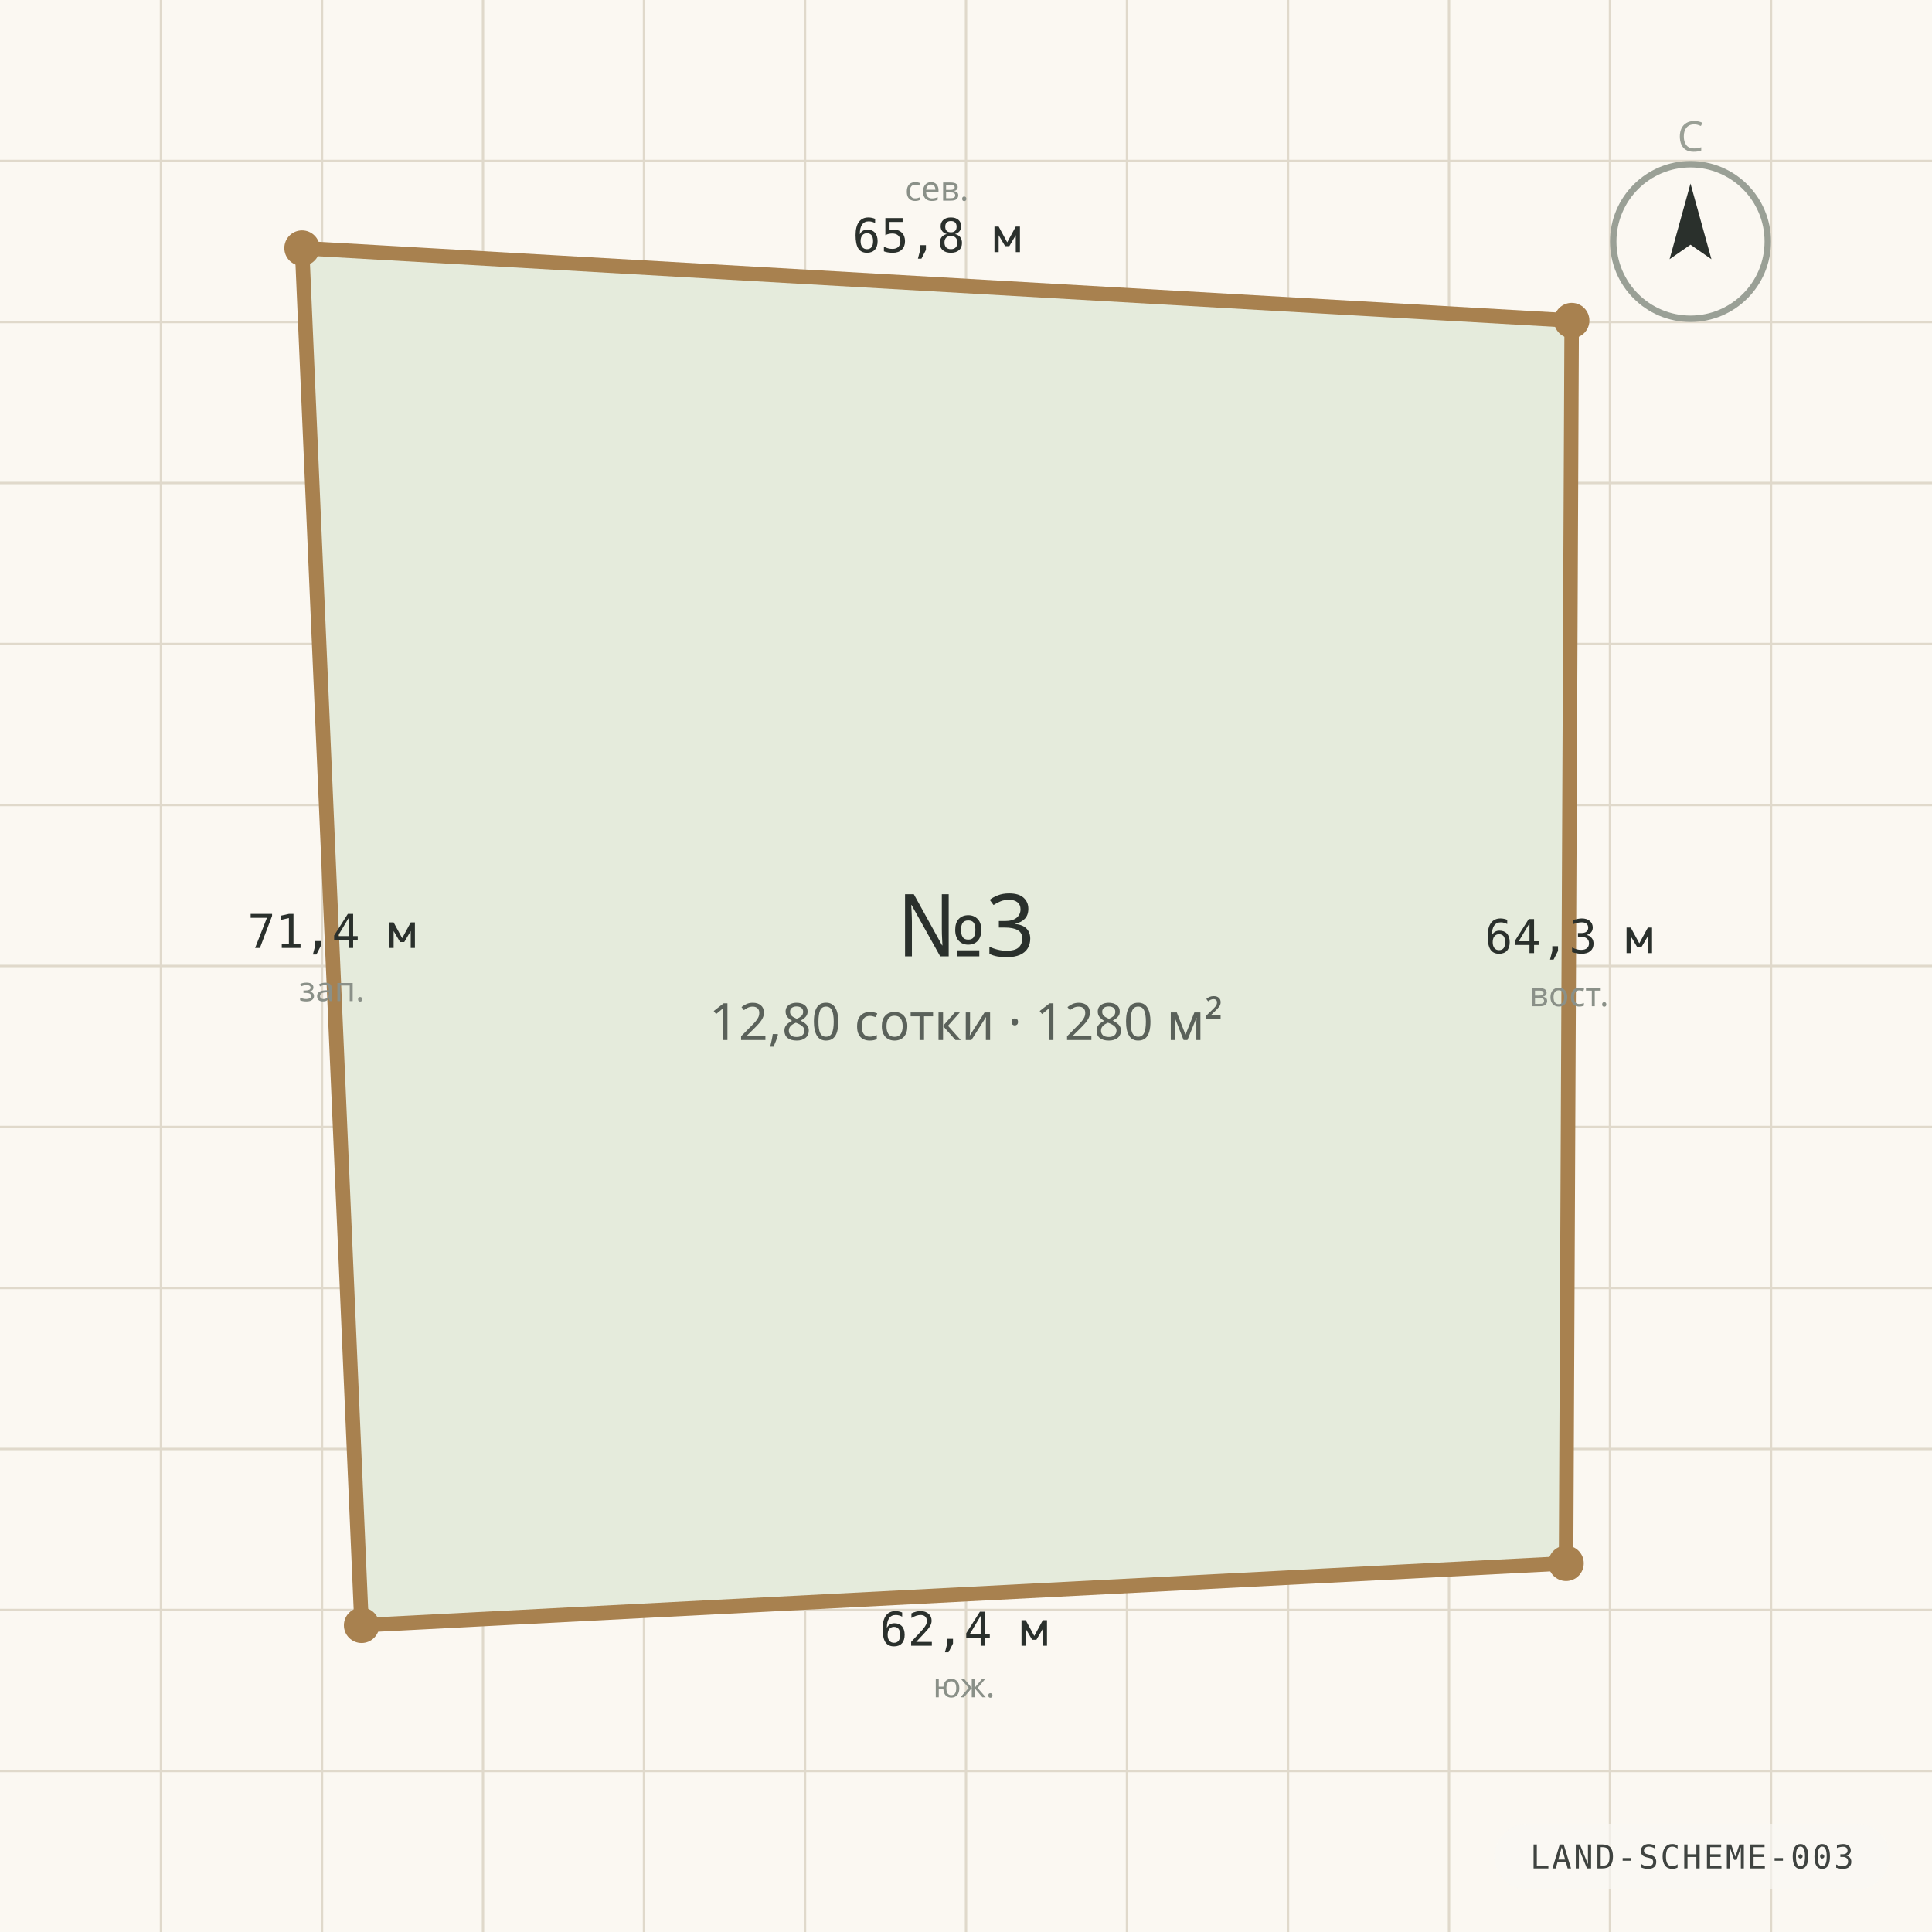
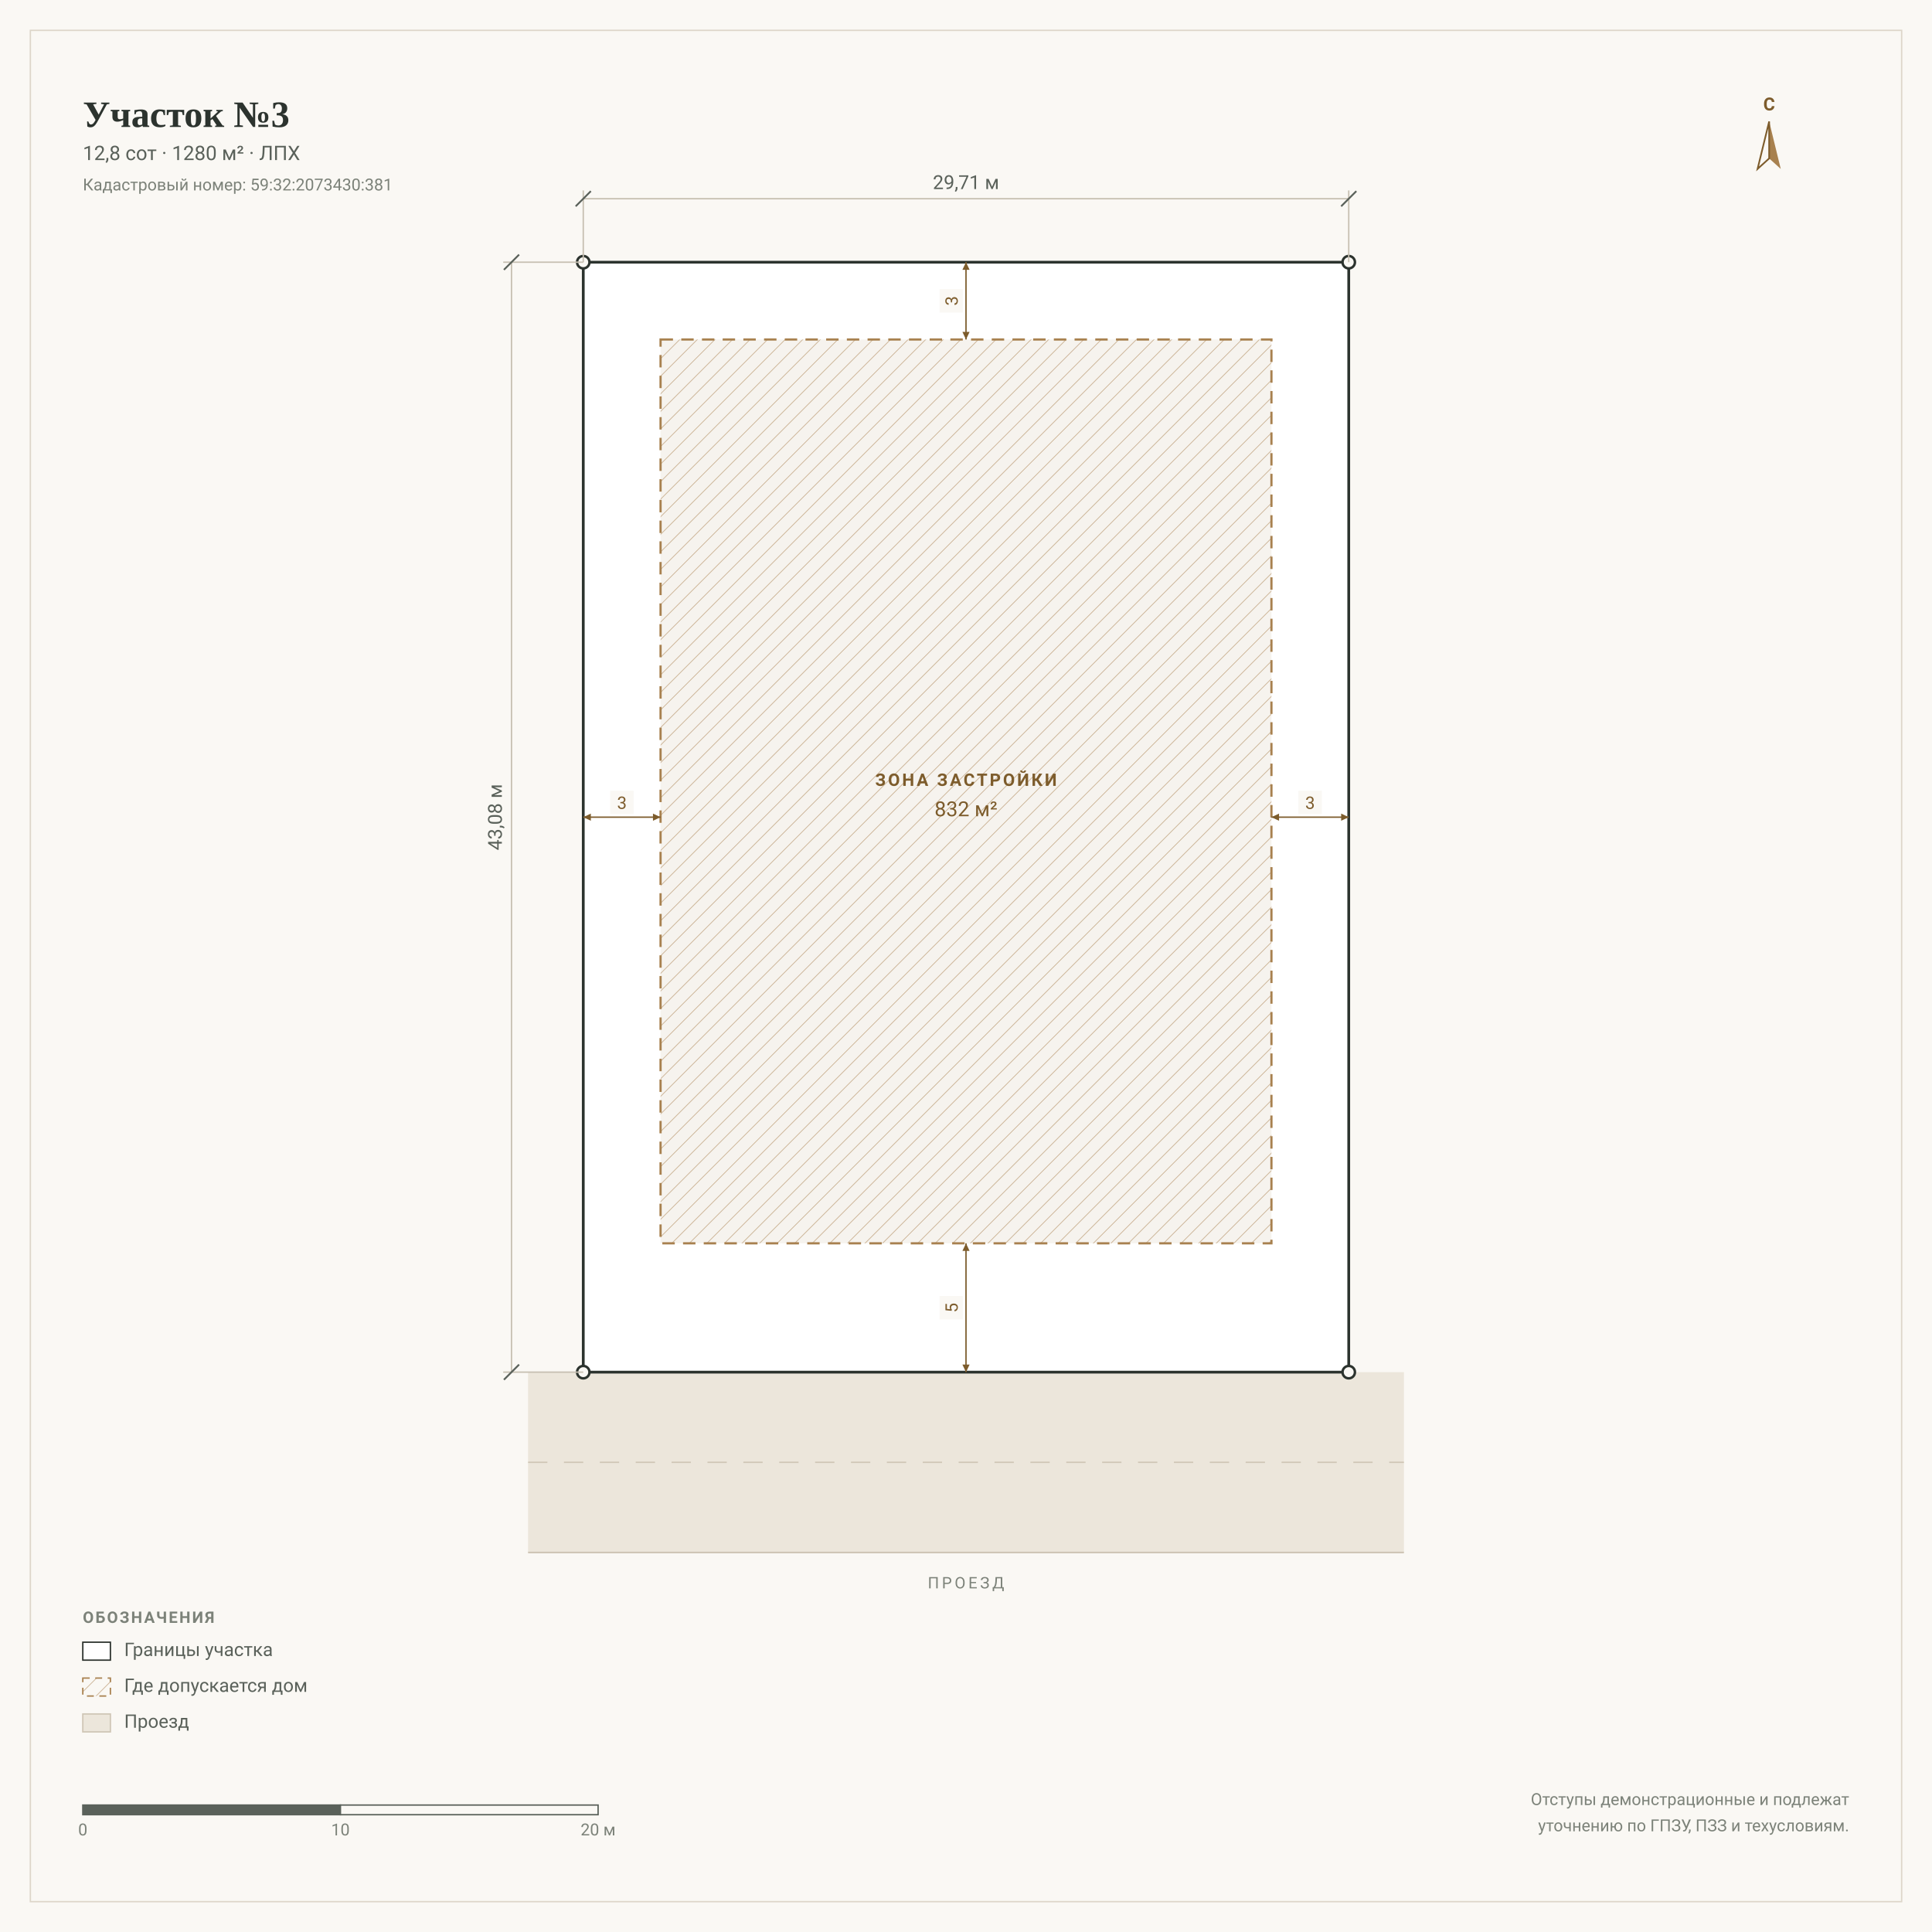
- <svg xmlns="http://www.w3.org/2000/svg" viewBox="0 0 1200 1200" width="1200" height="1200" role="img" aria-label="Схема границ участка №3" preserveAspectRatio="xMidYMid slice">
-   <rect width="1200" height="1200" fill="#FBF8F2" />
-   <g stroke="#E0D9CB" stroke-width="1.5">
-     <line x1="0" y1="100.0" x2="1200" y2="100.0" />
-     <line x1="100.0" y1="0" x2="100.0" y2="1200" />
-     <line x1="0" y1="200.0" x2="1200" y2="200.0" />
-     <line x1="200.0" y1="0" x2="200.0" y2="1200" />
-     <line x1="0" y1="300.0" x2="1200" y2="300.0" />
-     <line x1="300.0" y1="0" x2="300.0" y2="1200" />
-     <line x1="0" y1="400.0" x2="1200" y2="400.0" />
-     <line x1="400.0" y1="0" x2="400.0" y2="1200" />
-     <line x1="0" y1="500.0" x2="1200" y2="500.0" />
-     <line x1="500.0" y1="0" x2="500.0" y2="1200" />
-     <line x1="0" y1="600.0" x2="1200" y2="600.0" />
-     <line x1="600.0" y1="0" x2="600.0" y2="1200" />
-     <line x1="0" y1="700.0" x2="1200" y2="700.0" />
-     <line x1="700.0" y1="0" x2="700.0" y2="1200" />
-     <line x1="0" y1="800.0" x2="1200" y2="800.0" />
-     <line x1="800.0" y1="0" x2="800.0" y2="1200" />
-     <line x1="0" y1="900.0" x2="1200" y2="900.0" />
-     <line x1="900.0" y1="0" x2="900.0" y2="1200" />
-     <line x1="0" y1="1000.0" x2="1200" y2="1000.0" />
-     <line x1="1000.0" y1="0" x2="1000.0" y2="1200" />
-     <line x1="0" y1="1100.0" x2="1200" y2="1100.0" />
-     <line x1="1100.0" y1="0" x2="1100.0" y2="1200" />
+ <svg xmlns="http://www.w3.org/2000/svg" viewBox="0 0 1400 1400" width="1400" height="1400" role="img" aria-label="Схема участка №3: границы, отступы и зона застройки" font-family="'TT Commons Pro',-apple-system,BlinkMacSystemFont,'Segoe UI',Roboto,'Helvetica Neue',Arial,sans-serif">
+   <defs>
+     <pattern id="h-build" patternUnits="userSpaceOnUse" width="9" height="9" patternTransform="rotate(45)">
+       <line x1="0" y1="0" x2="0" y2="9" stroke="#a8814f" stroke-width="1.1" opacity=".5" />
+     </pattern>
+     <pattern id="h-sold" patternUnits="userSpaceOnUse" width="7" height="7" patternTransform="rotate(45)">
+       <line x1="0" y1="0" x2="0" y2="7" stroke="#7c8279" stroke-width="1" opacity=".45" />
+     </pattern>
+     <pattern id="h-forest" patternUnits="userSpaceOnUse" width="14" height="14">
+       <circle cx="4" cy="4" r="1.5" fill="#9fb188" opacity=".55" />
+       <circle cx="11" cy="10" r="1.1" fill="#9fb188" opacity=".4" />
+     </pattern>
+     <pattern id="h-water" patternUnits="userSpaceOnUse" width="26" height="12">
+       <path d="M0 6q6.5 -3 13 0t13 0" fill="none" stroke="#7d939b" stroke-width="1" opacity=".35" />
+     </pattern>
+   </defs>
+   <rect width="1400" height="1400" fill="#faf8f4" />
+   <rect x="382.655" y="994.309" width="634.689" height="130.691" fill="#ece6db" />
+   <line x1="382.655" y1="1125" x2="1017.345" y2="1125" stroke="#cfc6b6" stroke-width="1.2" />
+   <line x1="382.655" y1="1059.655" x2="1017.345" y2="1059.655" stroke="#cfc6b6" stroke-width="1" stroke-dasharray="14 12" />
+   <text x="700" y="1151" font-size="11.5" fill="#7c8279" text-anchor="middle" font-weight="400" letter-spacing="2">ПРОЕЗД</text>
+   <rect x="422.655" y="190" width="554.689" height="804.309" fill="#ffffff" stroke="#2c332e" stroke-width="2" />
+   <rect x="478.666" y="246.01" width="442.669" height="654.948" fill="#a8814f" opacity=".10" />
+   <rect x="478.666" y="246.01" width="442.669" height="654.948" fill="url(#h-build)" />
+   <rect x="478.666" y="246.01" width="442.669" height="654.948" fill="none" stroke="#a8814f" stroke-width="1.6" stroke-dasharray="9 6" />
+   <circle cx="422.655" cy="190" r="4.5" fill="#faf8f4" stroke="#2c332e" stroke-width="1.8" />
+   <circle cx="977.345" cy="190" r="4.5" fill="#faf8f4" stroke="#2c332e" stroke-width="1.8" />
+   <circle cx="422.655" cy="994.309" r="4.5" fill="#faf8f4" stroke="#2c332e" stroke-width="1.8" />
+   <circle cx="977.345" cy="994.309" r="4.5" fill="#faf8f4" stroke="#2c332e" stroke-width="1.8" />
+   <line x1="422.655" y1="190" x2="422.655" y2="138" stroke="#c6bfb1" stroke-width="1" />
+   <line x1="977.345" y1="190" x2="977.345" y2="138" stroke="#c6bfb1" stroke-width="1" />
+   <line x1="422.655" y1="144" x2="977.345" y2="144" stroke="#c6bfb1" stroke-width="1" />
+   <line x1="417.155" y1="149.5" x2="428.155" y2="138.5" stroke="#5a615a" stroke-width="1.3" />
+   <line x1="971.845" y1="149.5" x2="982.845" y2="138.5" stroke="#5a615a" stroke-width="1.3" />
+   <rect x="667.56" y="122.258" width="64.88" height="18.9" fill="#faf8f4" />
+   <text x="700" y="137" font-size="14" fill="#5a615a" text-anchor="middle" font-weight="400">29,71 м</text>
+   <line x1="422.655" y1="190" x2="364.655" y2="190" stroke="#c6bfb1" stroke-width="1" />
+   <line x1="422.655" y1="994.309" x2="364.655" y2="994.309" stroke="#c6bfb1" stroke-width="1" />
+   <line x1="370.655" y1="190" x2="370.655" y2="994.309" stroke="#c6bfb1" stroke-width="1" />
+   <line x1="365.155" y1="195.5" x2="376.155" y2="184.5" stroke="#5a615a" stroke-width="1.3" />
+   <line x1="365.155" y1="999.809" x2="376.155" y2="988.809" stroke="#5a615a" stroke-width="1.3" />
+   <g transform="translate(370.6553,592.1546) rotate(-90)">
+     <rect x="-32.44" y="-21.742" width="64.88" height="18.9" fill="#faf8f4" />
+     <text x="0" y="-7" font-size="14" fill="#5a615a" text-anchor="middle" font-weight="400">43,08 м</text>
  </g>
-   <polygon points="187.6,154.1 976.2,199.1 972.7,971.0 224.6,1009.5" fill="#E5EBDC" stroke="#A8814F" stroke-width="9" stroke-linejoin="round" />
-   <circle cx="187.6" cy="154.1" r="11" fill="#A8814F" />
-   <text x="581.9" y="156.6" text-anchor="middle" font-family="ui-monospace, Consolas, monospace" font-size="29" fill="#2A302C">65,8 м</text>
-   <text x="581.9" y="124.6" text-anchor="middle" font-family="'Segoe UI', system-ui, sans-serif" font-size="21" fill="#8A9088">сев.</text>
-   <circle cx="976.2" cy="199.1" r="11" fill="#A8814F" />
-   <text x="974.5" y="592.0" text-anchor="middle" font-family="ui-monospace, Consolas, monospace" font-size="29" fill="#2A302C">64,3 м</text>
-   <text x="974.5" y="625.0" text-anchor="middle" font-family="'Segoe UI', system-ui, sans-serif" font-size="21" fill="#8A9088">вост.</text>
-   <circle cx="972.7" cy="971.0" r="11" fill="#A8814F" />
-   <text x="598.7" y="1022.2" text-anchor="middle" font-family="ui-monospace, Consolas, monospace" font-size="29" fill="#2A302C">62,4 м</text>
-   <text x="598.7" y="1054.2" text-anchor="middle" font-family="'Segoe UI', system-ui, sans-serif" font-size="21" fill="#8A9088">юж.</text>
-   <circle cx="224.6" cy="1009.5" r="11" fill="#A8814F" />
-   <text x="206.1" y="588.8" text-anchor="middle" font-family="ui-monospace, Consolas, monospace" font-size="29" fill="#2A302C">71,4 м</text>
-   <text x="206.1" y="621.8" text-anchor="middle" font-family="'Segoe UI', system-ui, sans-serif" font-size="21" fill="#8A9088">зап.</text>
-   <text x="600" y="594" text-anchor="middle" font-family="'Segoe UI', system-ui, sans-serif" font-size="54" fill="#2A302C">№3</text>
-   <text x="600" y="646" text-anchor="middle" font-family="'Segoe UI', system-ui, sans-serif" font-size="32" fill="#5A615A">12,80 сотки · 1280 м²</text>
-   <g transform="translate(1050 150)">
-     <circle r="48" fill="none" stroke="#9AA096" stroke-width="4" />
-     <path d="M 0 -36 L 13 11 L 0 2 L -13 11 Z" fill="#2A302C" />
-     <text y="-56" text-anchor="middle" font-family="'Segoe UI', system-ui, sans-serif" font-size="26" fill="#9AA096">С</text>
+   <line x1="422.655" y1="592.155" x2="478.666" y2="592.155" stroke="#7d5c2c" stroke-width="1" />
+   <path d="M422.655 592.155 l5.5 -2.6 l0 5.2 Z" fill="#7d5c2c" />
+   <path d="M478.666 592.155 l-5.5 -2.6 l0 5.2 Z" fill="#7d5c2c" />
+   <rect x="442.16" y="572.992" width="17" height="16.875" fill="#faf8f4" />
+   <text x="450.66" y="586.155" font-size="12.5" fill="#7d5c2c" text-anchor="middle" font-weight="400">3</text>
+   <line x1="921.334" y1="592.155" x2="977.345" y2="592.155" stroke="#7d5c2c" stroke-width="1" />
+   <path d="M921.334 592.155 l5.5 -2.6 l0 5.2 Z" fill="#7d5c2c" />
+   <path d="M977.345 592.155 l-5.5 -2.6 l0 5.2 Z" fill="#7d5c2c" />
+   <rect x="940.84" y="572.992" width="17" height="16.875" fill="#faf8f4" />
+   <text x="949.34" y="586.155" font-size="12.5" fill="#7d5c2c" text-anchor="middle" font-weight="400">3</text>
+   <line x1="700" y1="190" x2="700" y2="246.01" stroke="#7d5c2c" stroke-width="1" />
+   <path d="M700 190 l-2.6 5.5 l5.2 0 Z" fill="#7d5c2c" />
+   <path d="M700 246.01 l-2.6 -5.5 l5.2 0 Z" fill="#7d5c2c" />
+   <g transform="translate(700,218.0052) rotate(-90)">
+     <rect x="-8.5" y="-19.163" width="17" height="16.875" fill="#faf8f4" />
+     <text x="0" y="-6" font-size="12.5" fill="#7d5c2c" text-anchor="middle" font-weight="400">3</text>
  </g>
-   <g font-family="ui-monospace, 'Cascadia Mono', Consolas, monospace" opacity="0.9">
-     <rect x="928.2" y="1132.8" width="245.4" height="40.8" rx="20.4" fill="rgba(250,248,244,0.72)" />
-     <text x="1050.9" y="1160.5" text-anchor="middle" fill="#2A302C" font-size="20.4" letter-spacing="1.2">LAND-SCHEME-003</text>
+   <line x1="700" y1="900.958" x2="700" y2="994.309" stroke="#7d5c2c" stroke-width="1" />
+   <path d="M700 900.958 l-2.6 5.5 l5.2 0 Z" fill="#7d5c2c" />
+   <path d="M700 994.309 l-2.6 -5.5 l5.2 0 Z" fill="#7d5c2c" />
+   <g transform="translate(700,947.6338) rotate(-90)">
+     <rect x="-8.5" y="-19.163" width="17" height="16.875" fill="#faf8f4" />
+     <text x="0" y="-6" font-size="12.5" fill="#7d5c2c" text-anchor="middle" font-weight="400">5</text>
  </g>
+   <text x="700" y="569.484" font-size="12.5" fill="#7d5c2c" text-anchor="middle" font-weight="700" letter-spacing="1.6">ЗОНА ЗАСТРОЙКИ</text>
+   <text x="700" y="591.484" font-size="15" fill="#7d5c2c" text-anchor="middle" font-weight="400">832 м²</text>
+   <rect x="22" y="22" width="1356" height="1356" fill="none" stroke="#ddd6c9" stroke-width="1" />
+   <text x="60" y="92" font-size="27" fill="#2c332e" text-anchor="start" font-weight="600" font-family="'TT Ramillas','Playfair Display',Georgia,'Times New Roman',serif">Участок №3</text>
+   <text x="60" y="116" font-size="14.5" fill="#5a615a" text-anchor="start" font-weight="400">12,8 сот · 1280 м² · ЛПХ</text>
+   <text x="60" y="138" font-size="12" fill="#7c8279" text-anchor="start" font-weight="400">Кадастровый номер: 59:32:2073430:381</text>
+   <g transform="translate(1282,108)">
+     <path d="M0 -20 L8.4 14.4 L0 6.8 Z" fill="#a8814f" />
+     <path d="M0 -20 L-8.4 14.4 L0 6.8 Z" fill="none" stroke="#7d5c2c" stroke-width="1.2" />
+     <text x="0" y="-28" font-size="13" fill="#7d5c2c" text-anchor="middle" font-weight="700" letter-spacing="0.5">С</text>
+   </g>
+   <text x="60" y="1176" font-size="11.5" fill="#7c8279" text-anchor="start" font-weight="600" letter-spacing="1.2">ОБОЗНАЧЕНИЯ</text>
+   <rect x="60" y="1190" width="20" height="13" fill="#ffffff" stroke="#2c332e" stroke-width="1" />
+   <text x="90" y="1200" font-size="13.5" fill="#5a615a" text-anchor="start" font-weight="400">Границы участка</text>
+   <rect x="60" y="1216" width="20" height="13" fill="none" stroke="#a8814f" stroke-width="1" stroke-dasharray="5 4" />
+   <rect x="60" y="1216" width="20" height="13" fill="url(#h-build)" />
+   <text x="90" y="1226" font-size="13.5" fill="#5a615a" text-anchor="start" font-weight="400">Где допускается дом</text>
+   <rect x="60" y="1242" width="20" height="13" fill="#ece6db" stroke="#cfc6b6" stroke-width="1" />
+   <text x="90" y="1252" font-size="13.5" fill="#5a615a" text-anchor="start" font-weight="400">Проезд</text>
+   <rect x="60" y="1308" width="186.701" height="7" fill="#5a615a" stroke="#5a615a" stroke-width="1" />
+   <rect x="246.701" y="1308" width="186.701" height="7" fill="#faf8f4" stroke="#5a615a" stroke-width="1" />
+   <text x="60" y="1330" font-size="12" fill="#7c8279" text-anchor="middle" font-weight="400">0</text>
+   <text x="246.701" y="1330" font-size="12" fill="#7c8279" text-anchor="middle" font-weight="400">10</text>
+   <text x="433.403" y="1330" font-size="12" fill="#7c8279" text-anchor="middle" font-weight="400">20 м</text>
+   <text x="1340" y="1308" font-size="12" fill="#7c8279" text-anchor="end" font-weight="400">Отступы демонстрационные и подлежат</text>
+   <text x="1340" y="1327" font-size="12" fill="#7c8279" text-anchor="end" font-weight="400">уточнению по ГПЗУ, ПЗЗ и техусловиям.</text>
</svg>
